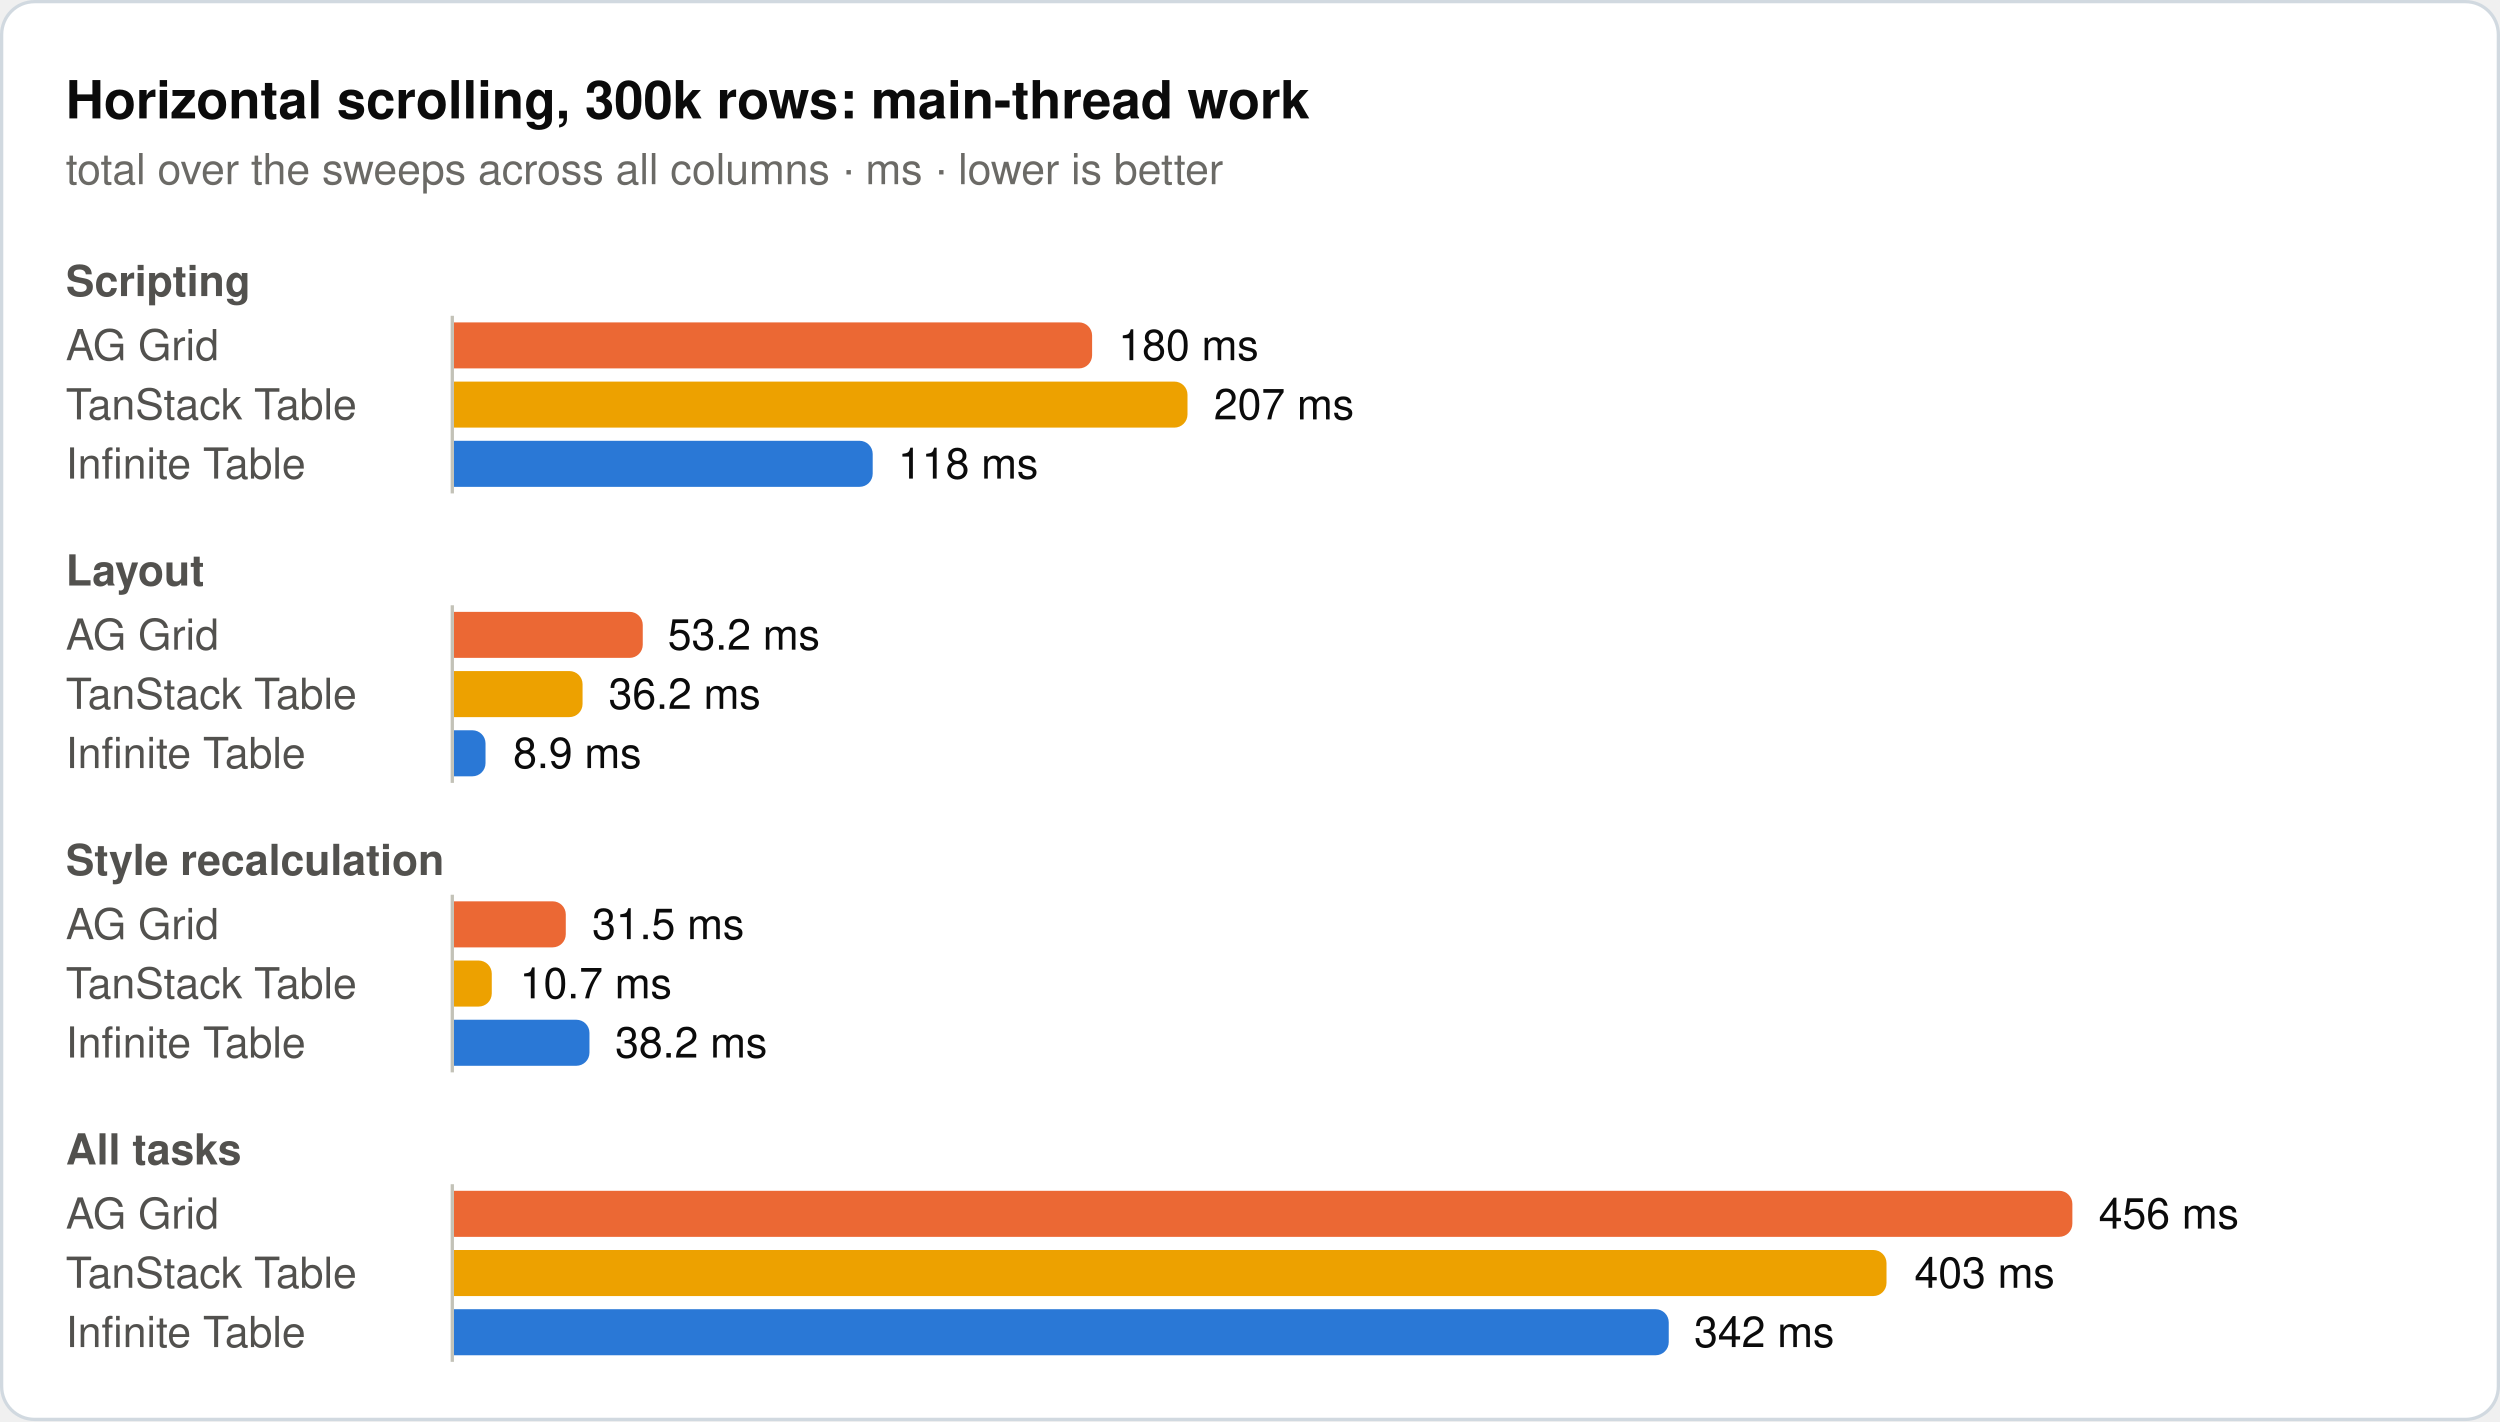
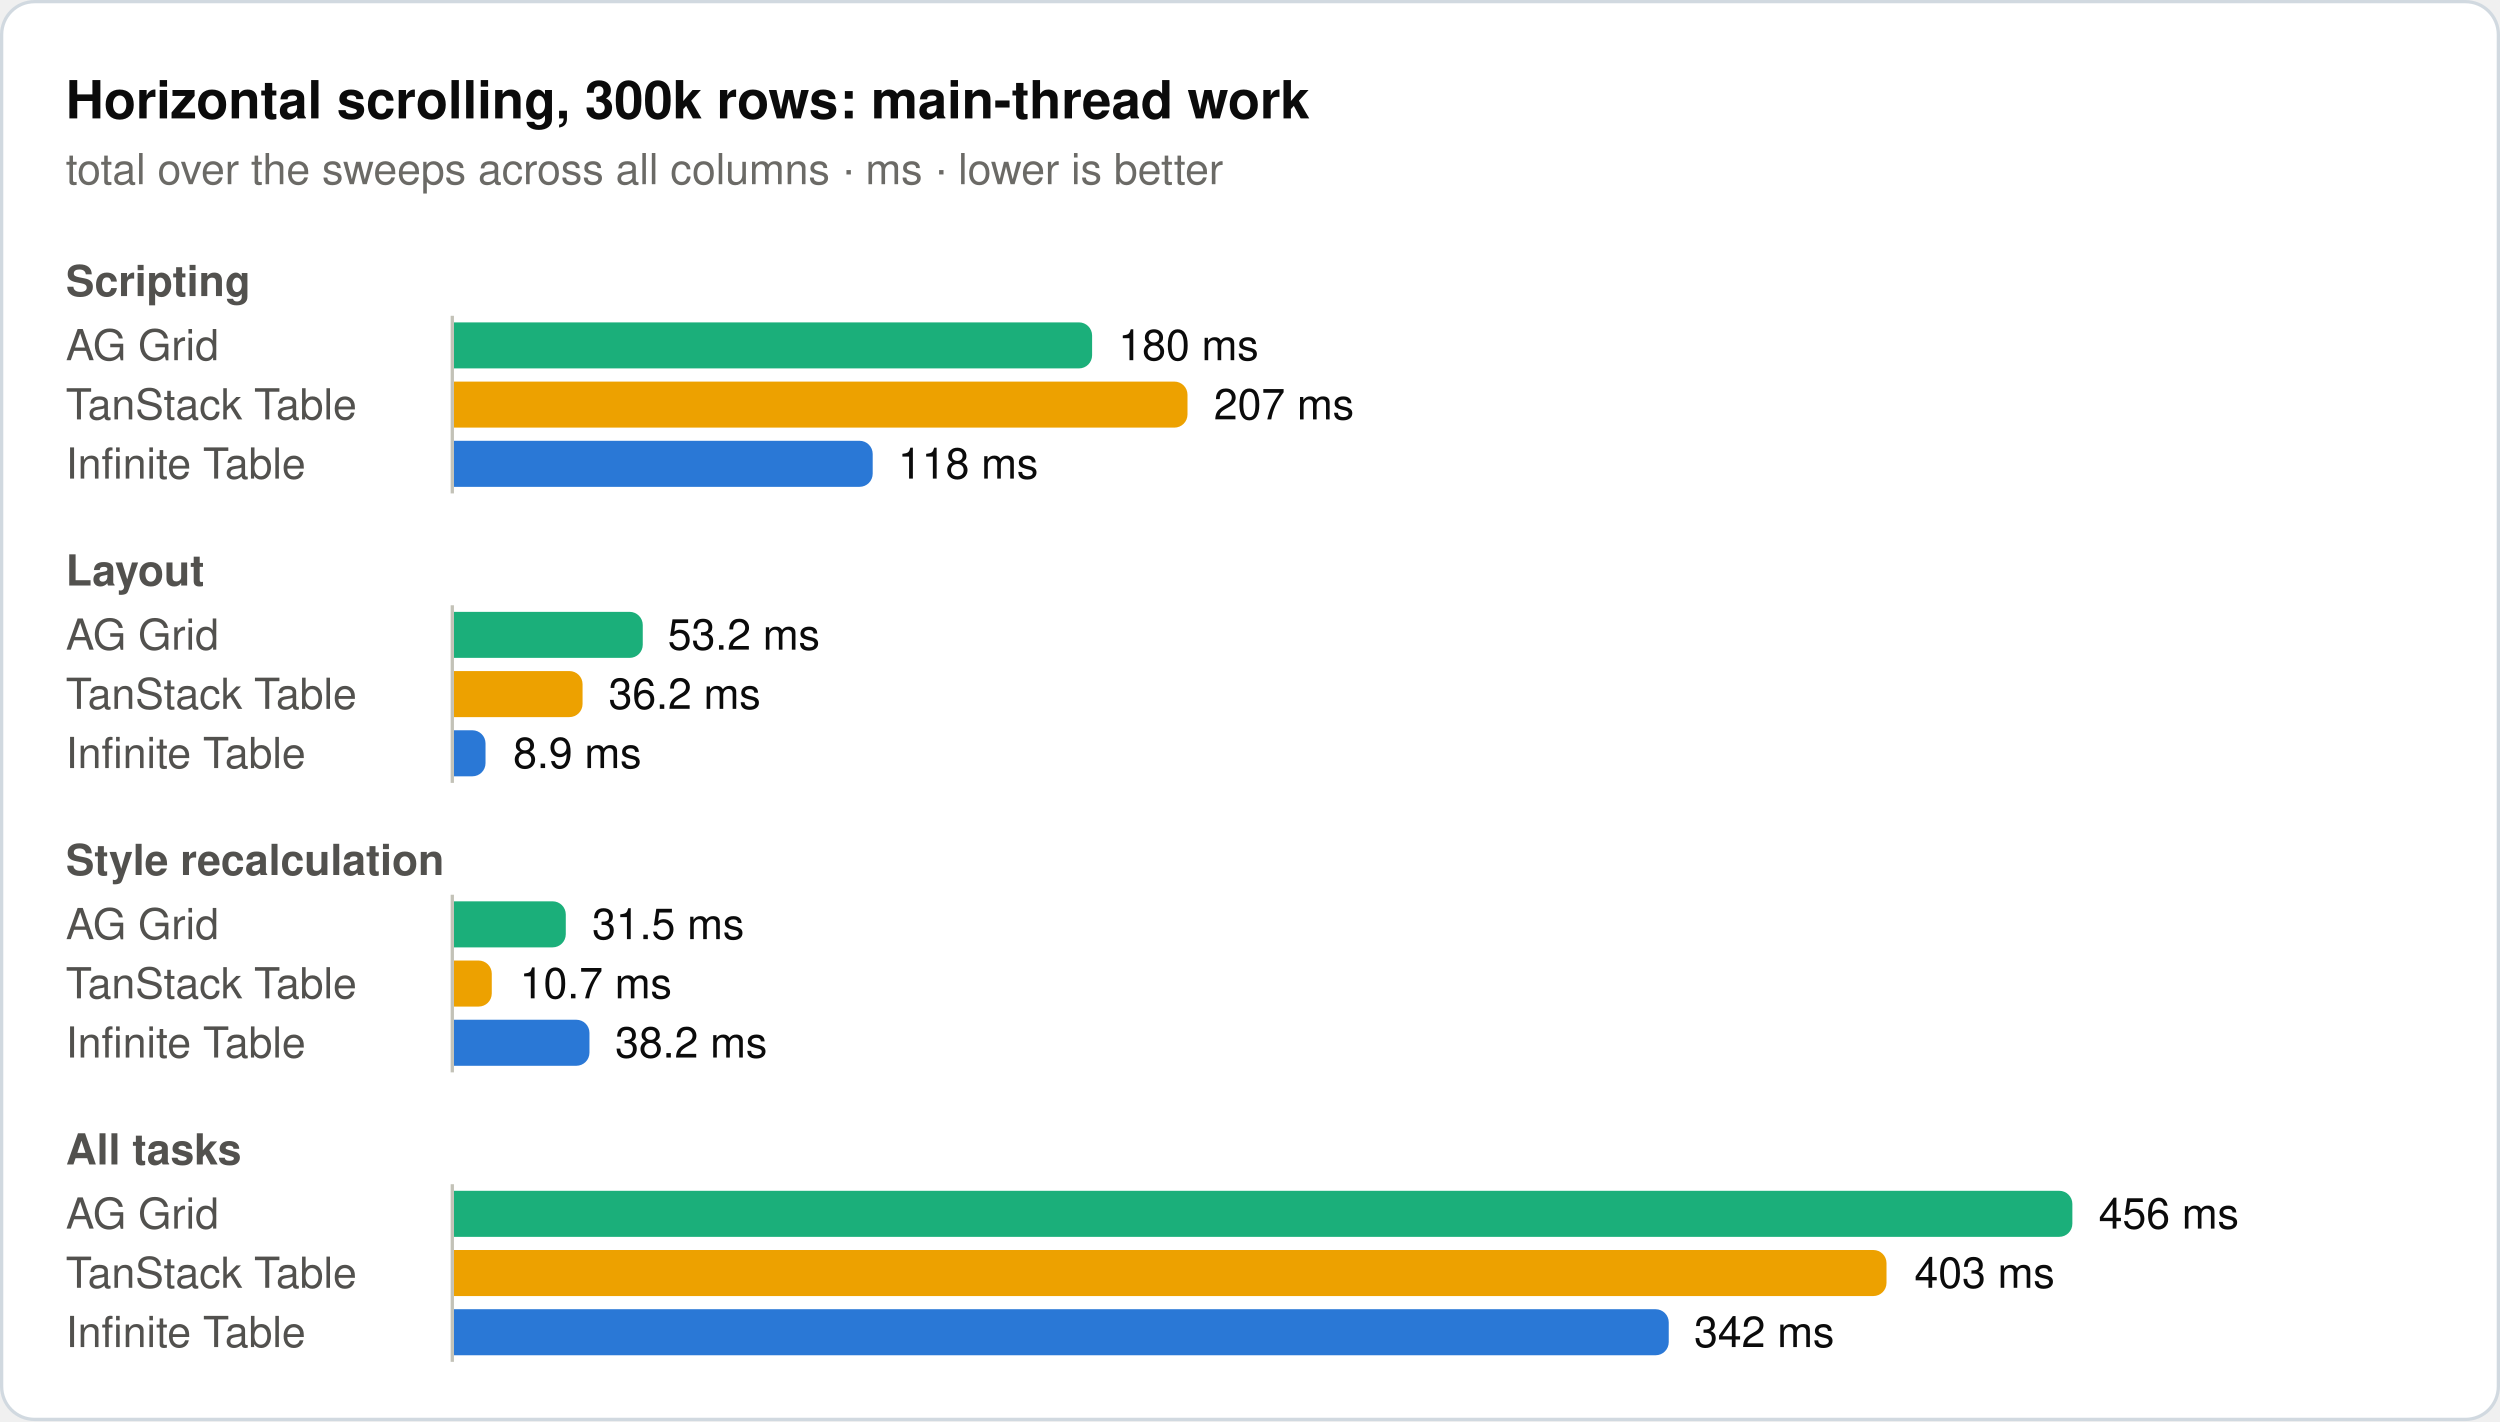
<svg xmlns="http://www.w3.org/2000/svg" width="760" height="432" viewBox="0 0 760 432" role="img">
  <rect x="0.5" y="0.5" width="759" height="431" rx="10" fill="#ffffff" stroke="#d1d9e0" />
  <text x="20" y="36" font-family="system-ui, -apple-system, 'Segoe UI', Helvetica, Arial, sans-serif" font-size="16" font-weight="600" fill="#0b0b0b">Horizontal scrolling, 300k rows: main-thread work</text>
  <text x="20" y="56" font-family="system-ui, -apple-system, 'Segoe UI', Helvetica, Arial, sans-serif" font-size="13" fill="#6b6a66">total over the sweeps across all columns · ms · lower is better</text>
  <text x="20" y="90" font-family="system-ui, -apple-system, 'Segoe UI', Helvetica, Arial, sans-serif" font-size="13" font-weight="600" fill="#52514e">Scripting</text>
  <text x="20" y="109.5" font-family="system-ui, -apple-system, 'Segoe UI', Helvetica, Arial, sans-serif" font-size="13" fill="#52514e">AG Grid</text>
-   <path d="M138,98H328a4,4 0 0 1 4,4V108a4,4 0 0 1 -4,4H138Z" fill="#eb6834" />
+   <path d="M138,98H328a4,4 0 0 1 4,4V108a4,4 0 0 1 -4,4H138Z" fill="#1baf7a" />
  <text x="340" y="109.5" font-family="system-ui, -apple-system, 'Segoe UI', Helvetica, Arial, sans-serif" font-size="13" fill="#0b0b0b">180 ms</text>
  <text x="20" y="127.5" font-family="system-ui, -apple-system, 'Segoe UI', Helvetica, Arial, sans-serif" font-size="13" fill="#52514e">TanStack Table</text>
  <path d="M138,116H357a4,4 0 0 1 4,4V126a4,4 0 0 1 -4,4H138Z" fill="#eda100" />
  <text x="369" y="127.5" font-family="system-ui, -apple-system, 'Segoe UI', Helvetica, Arial, sans-serif" font-size="13" fill="#0b0b0b">207 ms</text>
  <text x="20" y="145.5" font-family="system-ui, -apple-system, 'Segoe UI', Helvetica, Arial, sans-serif" font-size="13" fill="#52514e">Infinite Table</text>
  <path d="M138,134H261.3a4,4 0 0 1 4,4V144a4,4 0 0 1 -4,4H138Z" fill="#2a78d6" />
  <text x="273" y="145.5" font-family="system-ui, -apple-system, 'Segoe UI', Helvetica, Arial, sans-serif" font-size="13" fill="#0b0b0b">118 ms</text>
  <line x1="137.5" y1="96" x2="137.5" y2="150" stroke="#c3c2b7" stroke-width="1" />
  <text x="20" y="178" font-family="system-ui, -apple-system, 'Segoe UI', Helvetica, Arial, sans-serif" font-size="13" font-weight="600" fill="#52514e">Layout</text>
  <text x="20" y="197.5" font-family="system-ui, -apple-system, 'Segoe UI', Helvetica, Arial, sans-serif" font-size="13" fill="#52514e">AG Grid</text>
-   <path d="M138,186H191.4a4,4 0 0 1 4,4V196a4,4 0 0 1 -4,4H138Z" fill="#eb6834" />
+   <path d="M138,186H191.4a4,4 0 0 1 4,4V196a4,4 0 0 1 -4,4H138Z" fill="#1baf7a" />
  <text x="203" y="197.5" font-family="system-ui, -apple-system, 'Segoe UI', Helvetica, Arial, sans-serif" font-size="13" fill="#0b0b0b">53.2 ms</text>
  <text x="20" y="215.5" font-family="system-ui, -apple-system, 'Segoe UI', Helvetica, Arial, sans-serif" font-size="13" fill="#52514e">TanStack Table</text>
  <path d="M138,204H173.1a4,4 0 0 1 4,4V214a4,4 0 0 1 -4,4H138Z" fill="#eda100" />
  <text x="185" y="215.5" font-family="system-ui, -apple-system, 'Segoe UI', Helvetica, Arial, sans-serif" font-size="13" fill="#0b0b0b">36.2 ms</text>
  <text x="20" y="233.5" font-family="system-ui, -apple-system, 'Segoe UI', Helvetica, Arial, sans-serif" font-size="13" fill="#52514e">Infinite Table</text>
  <path d="M138,222H143.6a4,4 0 0 1 4,4V232a4,4 0 0 1 -4,4H138Z" fill="#2a78d6" />
  <text x="156" y="233.5" font-family="system-ui, -apple-system, 'Segoe UI', Helvetica, Arial, sans-serif" font-size="13" fill="#0b0b0b">8.9 ms</text>
  <line x1="137.5" y1="184" x2="137.5" y2="238" stroke="#c3c2b7" stroke-width="1" />
  <text x="20" y="266" font-family="system-ui, -apple-system, 'Segoe UI', Helvetica, Arial, sans-serif" font-size="13" font-weight="600" fill="#52514e">Style recalculation</text>
  <text x="20" y="285.5" font-family="system-ui, -apple-system, 'Segoe UI', Helvetica, Arial, sans-serif" font-size="13" fill="#52514e">AG Grid</text>
-   <path d="M138,274H168a4,4 0 0 1 4,4V284a4,4 0 0 1 -4,4H138Z" fill="#eb6834" />
+   <path d="M138,274H168a4,4 0 0 1 4,4V284a4,4 0 0 1 -4,4H138Z" fill="#1baf7a" />
  <text x="180" y="285.5" font-family="system-ui, -apple-system, 'Segoe UI', Helvetica, Arial, sans-serif" font-size="13" fill="#0b0b0b">31.5 ms</text>
  <text x="20" y="303.5" font-family="system-ui, -apple-system, 'Segoe UI', Helvetica, Arial, sans-serif" font-size="13" fill="#52514e">TanStack Table</text>
  <path d="M138,292H145.5a4,4 0 0 1 4,4V302a4,4 0 0 1 -4,4H138Z" fill="#eda100" />
  <text x="158" y="303.5" font-family="system-ui, -apple-system, 'Segoe UI', Helvetica, Arial, sans-serif" font-size="13" fill="#0b0b0b">10.7 ms</text>
  <text x="20" y="321.5" font-family="system-ui, -apple-system, 'Segoe UI', Helvetica, Arial, sans-serif" font-size="13" fill="#52514e">Infinite Table</text>
  <path d="M138,310H175.2a4,4 0 0 1 4,4V320a4,4 0 0 1 -4,4H138Z" fill="#2a78d6" />
  <text x="187" y="321.5" font-family="system-ui, -apple-system, 'Segoe UI', Helvetica, Arial, sans-serif" font-size="13" fill="#0b0b0b">38.2 ms</text>
  <line x1="137.5" y1="272" x2="137.5" y2="326" stroke="#c3c2b7" stroke-width="1" />
  <text x="20" y="354" font-family="system-ui, -apple-system, 'Segoe UI', Helvetica, Arial, sans-serif" font-size="13" font-weight="600" fill="#52514e">All tasks</text>
  <text x="20" y="373.5" font-family="system-ui, -apple-system, 'Segoe UI', Helvetica, Arial, sans-serif" font-size="13" fill="#52514e">AG Grid</text>
-   <path d="M138,362H626a4,4 0 0 1 4,4V372a4,4 0 0 1 -4,4H138Z" fill="#eb6834" />
+   <path d="M138,362H626a4,4 0 0 1 4,4V372a4,4 0 0 1 -4,4H138Z" fill="#1baf7a" />
  <text x="638" y="373.5" font-family="system-ui, -apple-system, 'Segoe UI', Helvetica, Arial, sans-serif" font-size="13" fill="#0b0b0b">456 ms</text>
  <text x="20" y="391.5" font-family="system-ui, -apple-system, 'Segoe UI', Helvetica, Arial, sans-serif" font-size="13" fill="#52514e">TanStack Table</text>
  <path d="M138,380H569.5a4,4 0 0 1 4,4V390a4,4 0 0 1 -4,4H138Z" fill="#eda100" />
  <text x="582" y="391.5" font-family="system-ui, -apple-system, 'Segoe UI', Helvetica, Arial, sans-serif" font-size="13" fill="#0b0b0b">403 ms</text>
  <text x="20" y="409.5" font-family="system-ui, -apple-system, 'Segoe UI', Helvetica, Arial, sans-serif" font-size="13" fill="#52514e">Infinite Table</text>
  <path d="M138,398H503.3a4,4 0 0 1 4,4V408a4,4 0 0 1 -4,4H138Z" fill="#2a78d6" />
  <text x="515" y="409.5" font-family="system-ui, -apple-system, 'Segoe UI', Helvetica, Arial, sans-serif" font-size="13" fill="#0b0b0b">342 ms</text>
  <line x1="137.5" y1="360" x2="137.5" y2="414" stroke="#c3c2b7" stroke-width="1" />
</svg>
